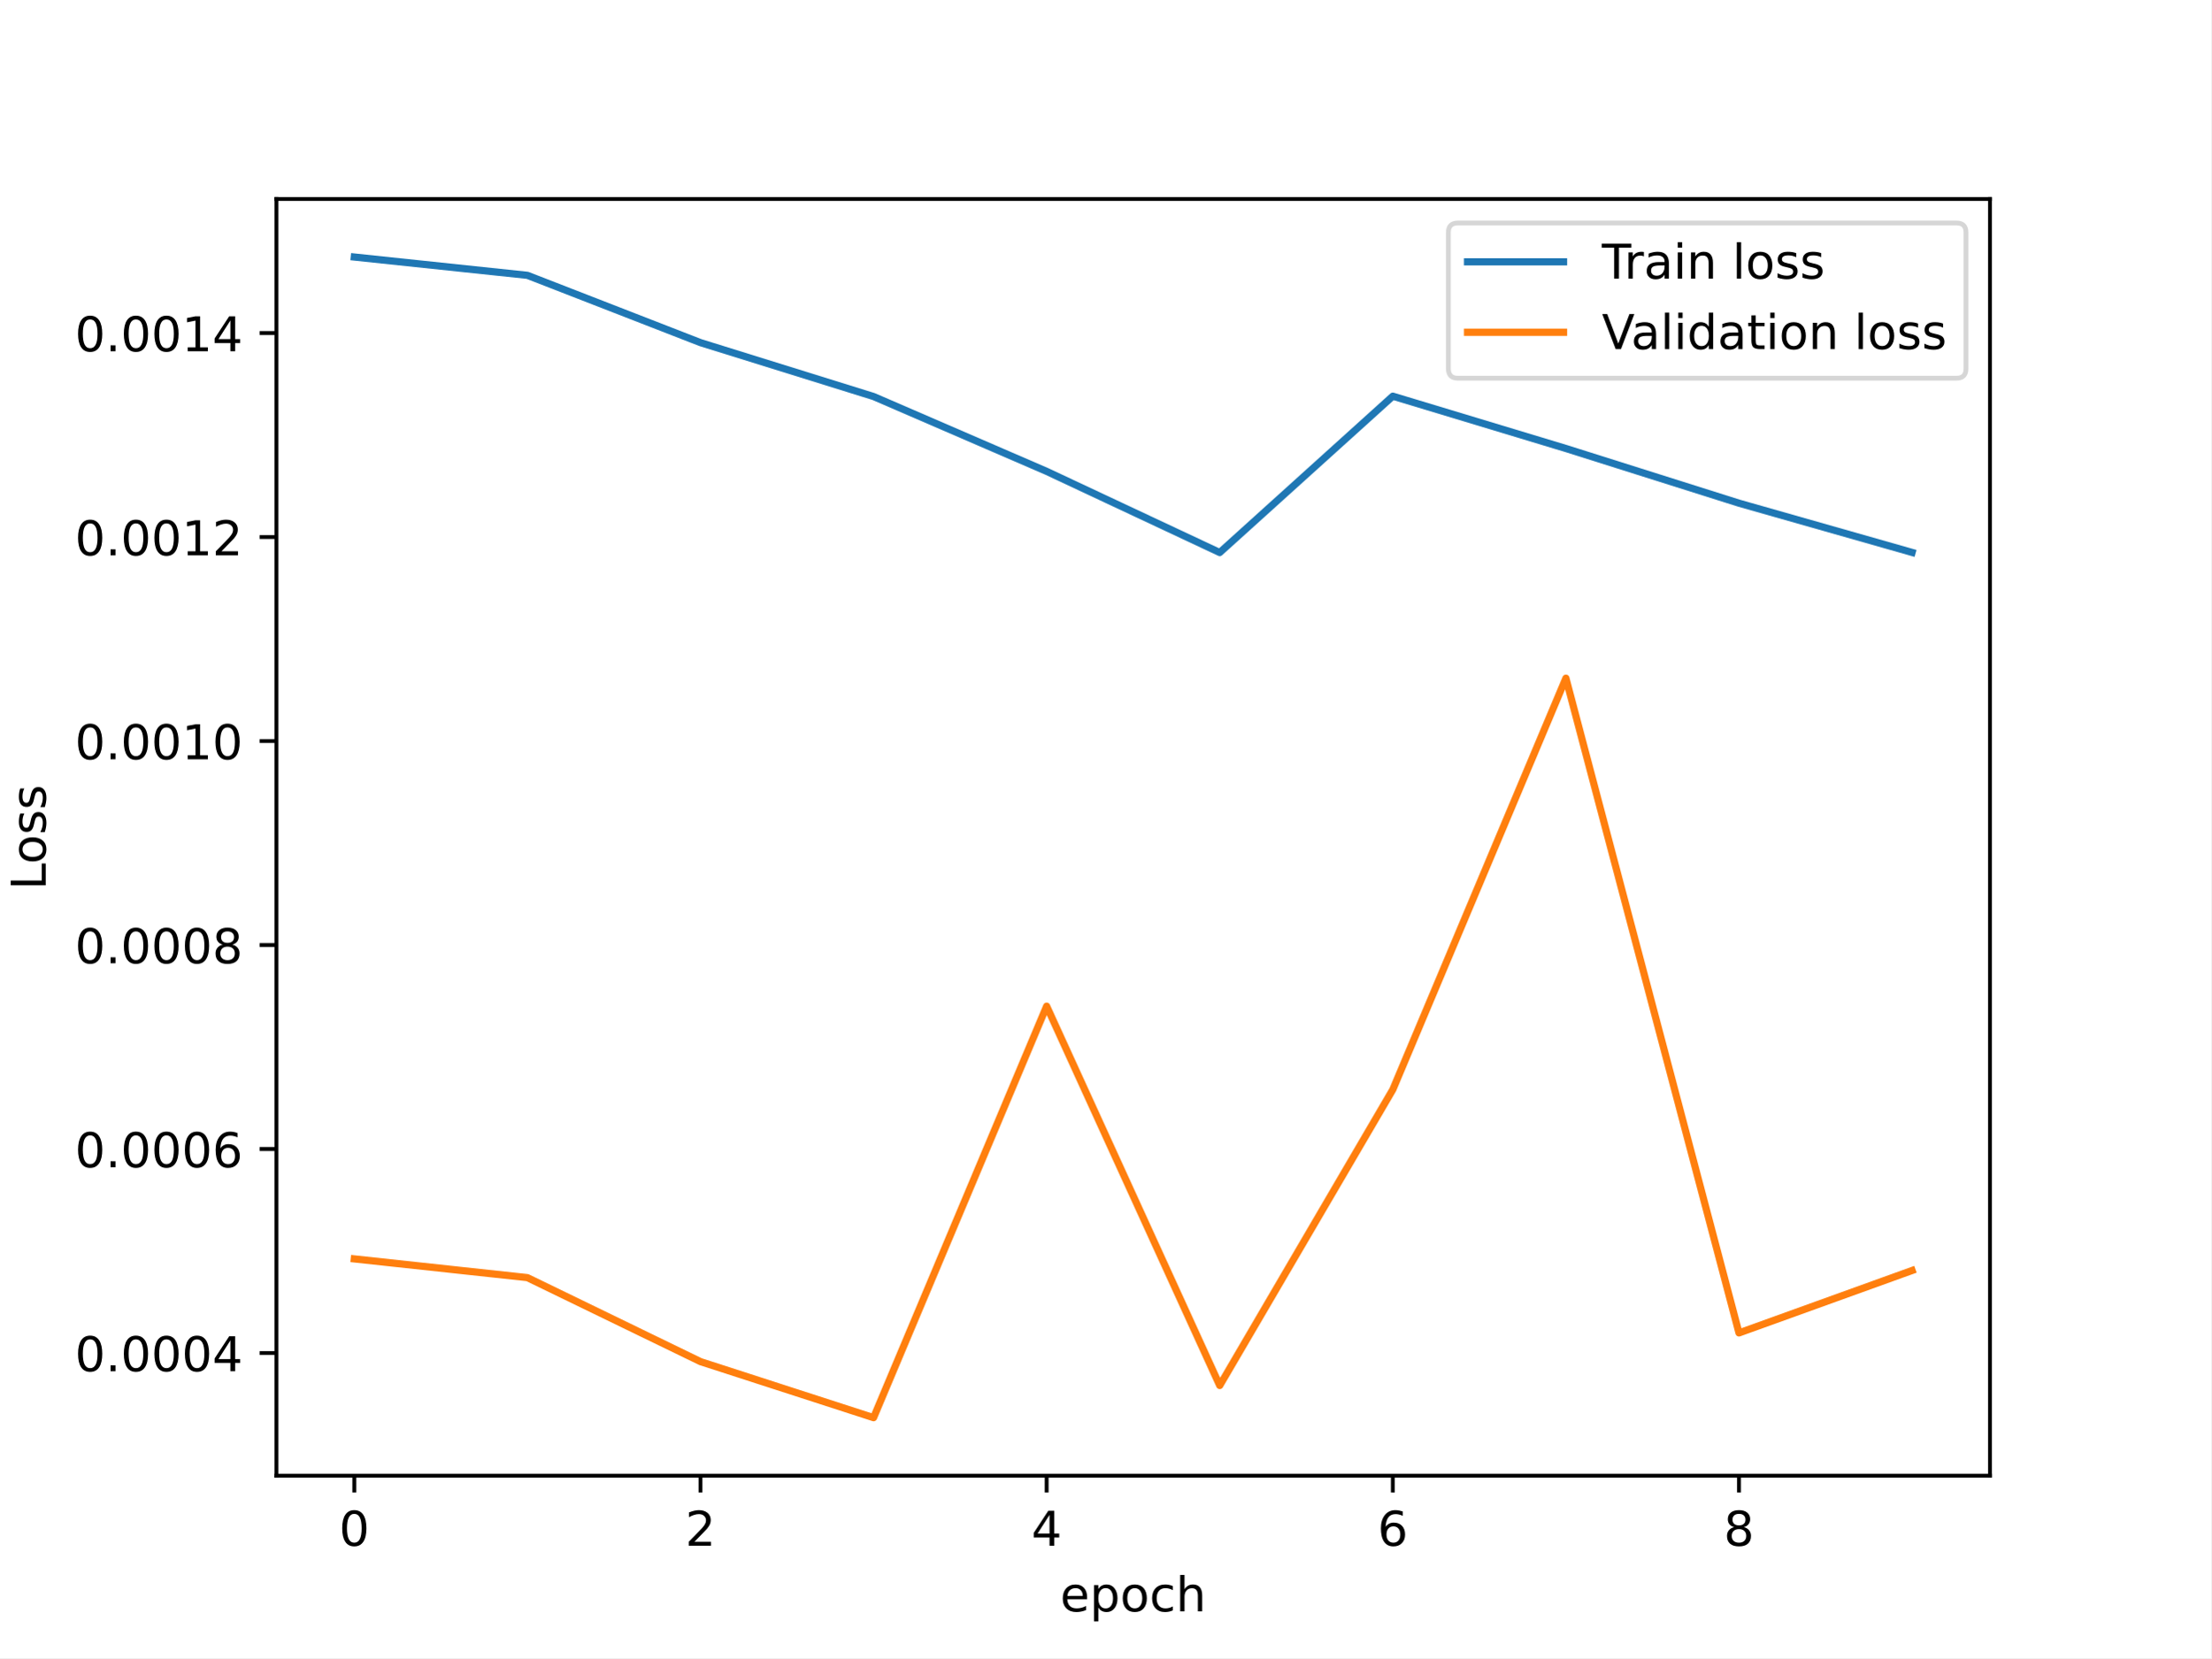
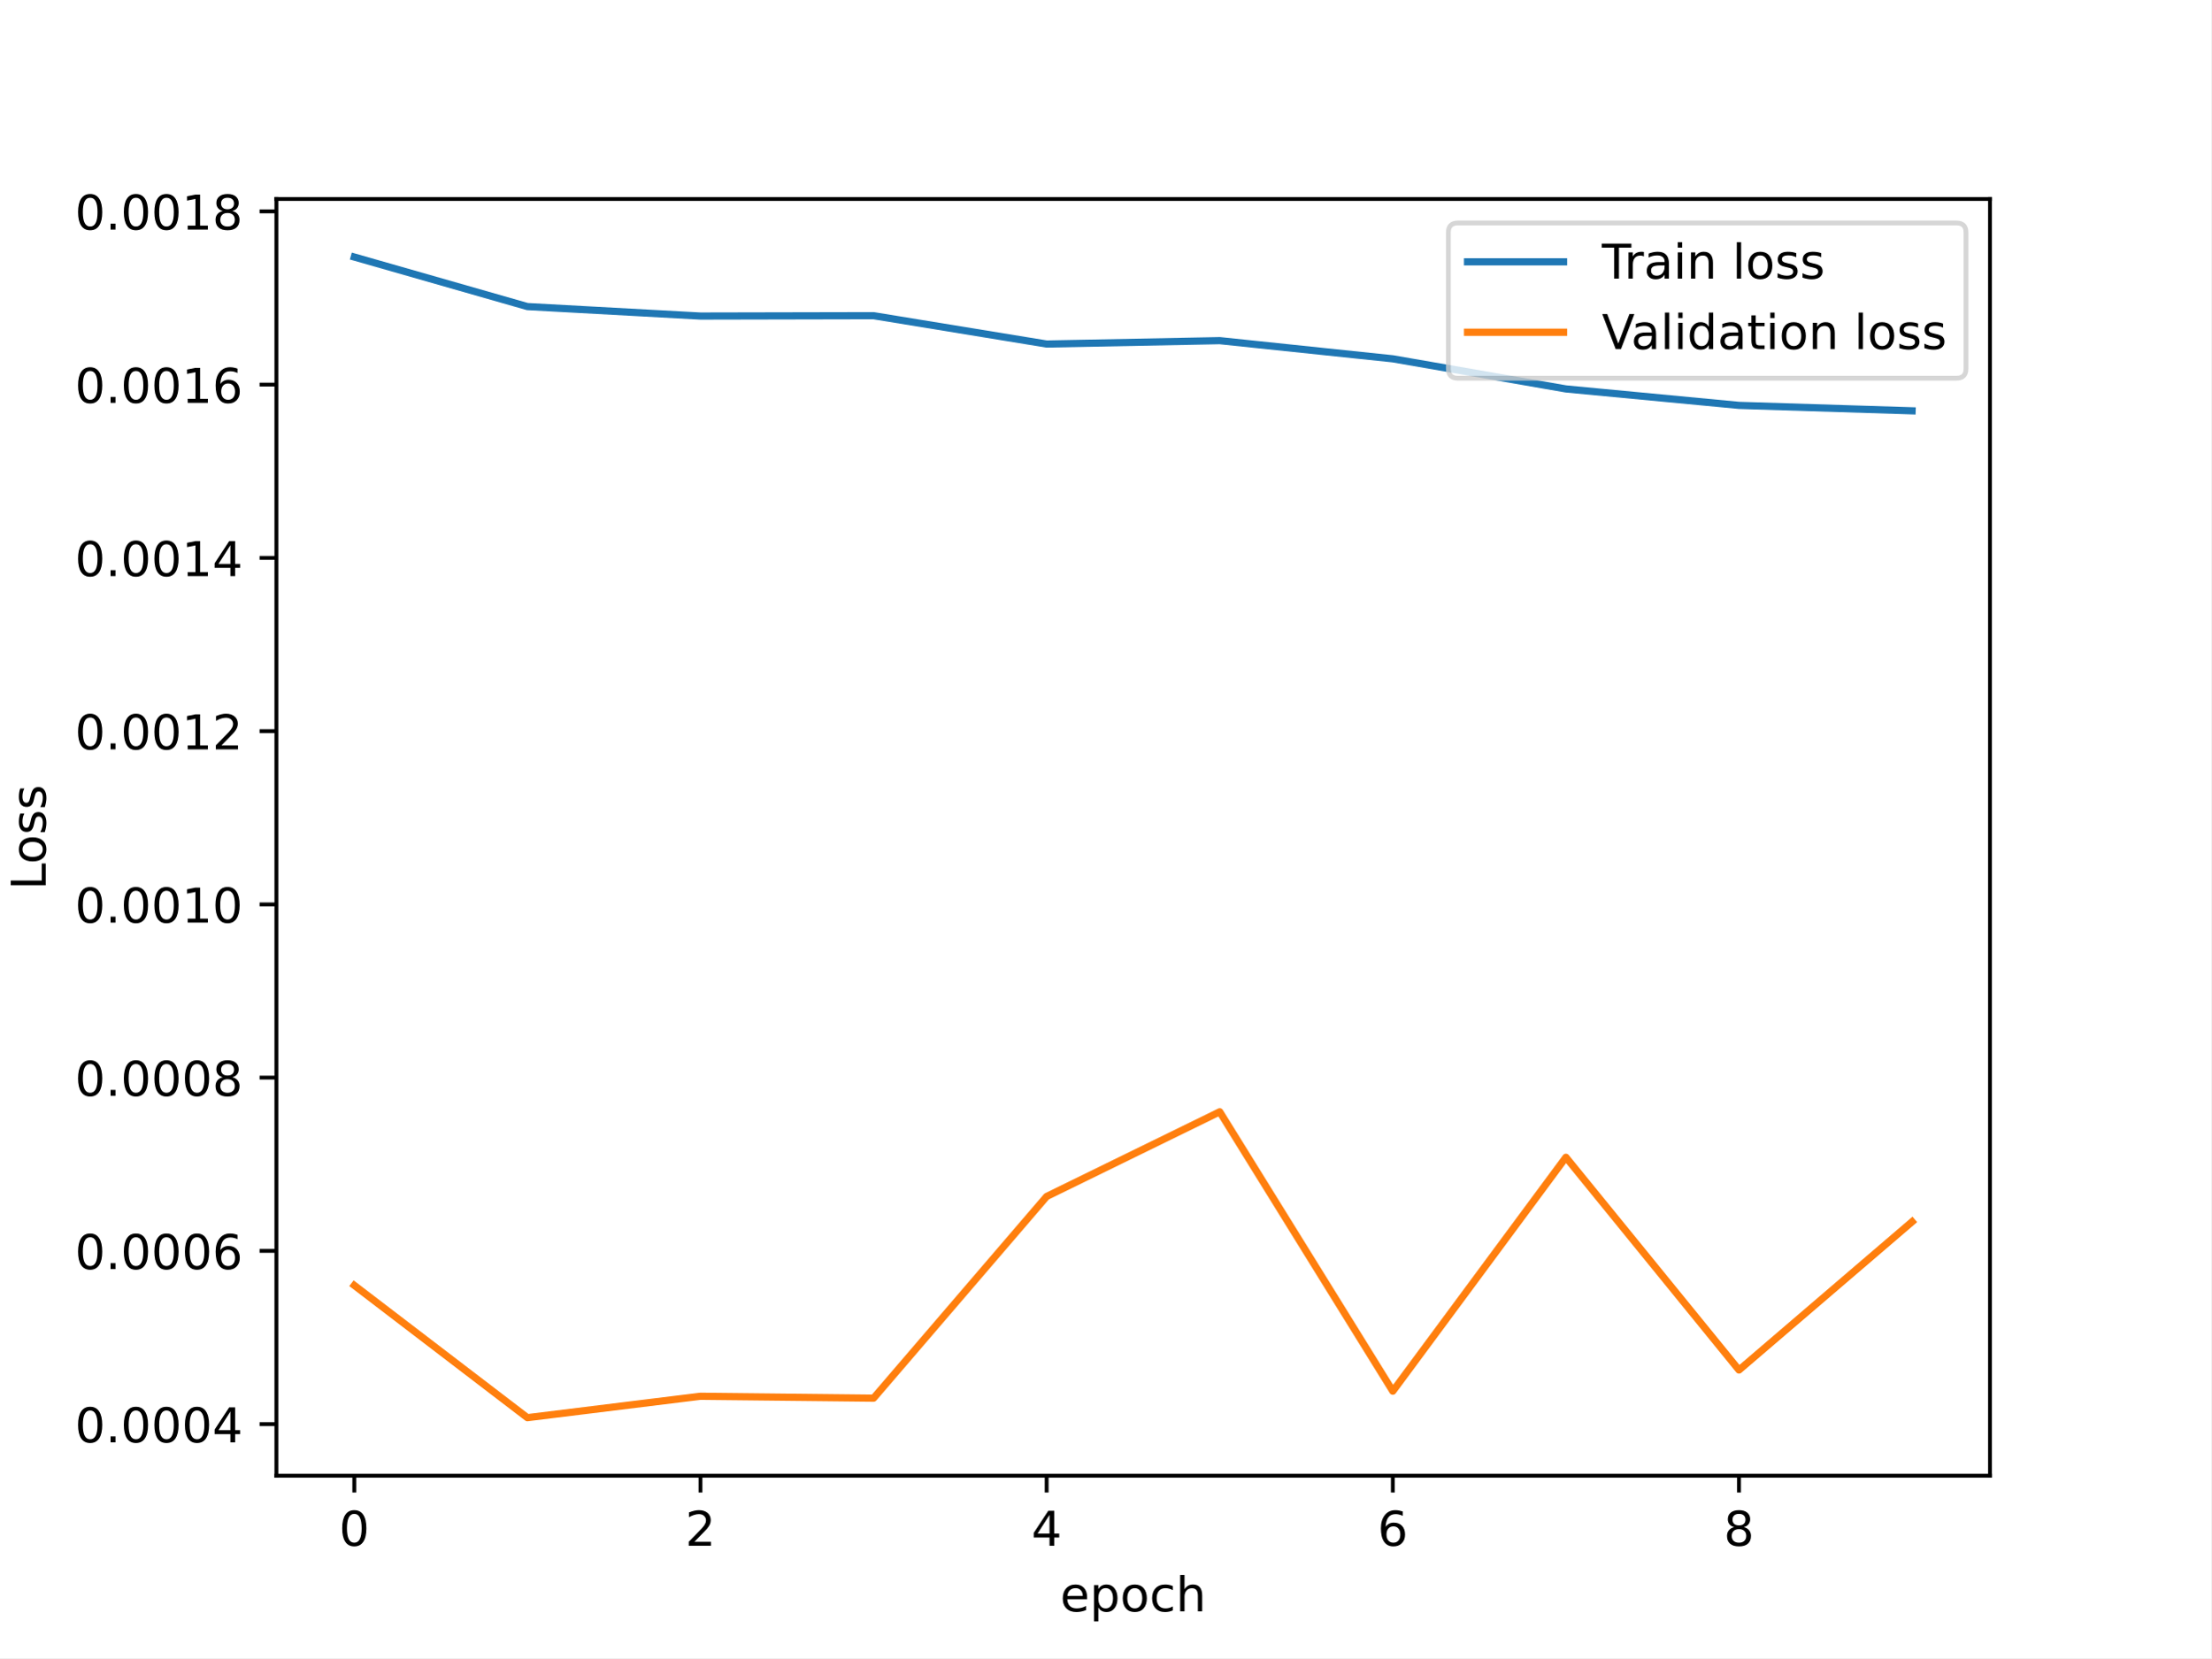
<svg xmlns="http://www.w3.org/2000/svg" xmlns:xlink="http://www.w3.org/1999/xlink" width="460.8pt" height="345.6pt" viewBox="0 0 460.8 345.6" version="1.1">
  <defs>
    <style type="text/css">*{stroke-linejoin: round; stroke-linecap: butt}</style>
  </defs>
  <g id="figure_1">
    <g id="patch_1">
-       <path d="M 0 345.6 L 460.8 345.6  L 460.8 0  L 0 0  z " style="fill: #ffffff" />
+       <path d="M 0 345.6  L 460.8 345.6  L 460.8 0  L 0 0  z " style="fill: #ffffff" />
    </g>
    <g id="axes_1">
      <g id="patch_2">
-         <path d="M 57.6 307.584 L 414.72 307.584  L 414.72 41.472  L 57.6 41.472  z " style="fill: #ffffff" />
+         <path d="M 57.6 307.584  L 414.72 307.584  L 414.72 41.472  L 57.6 41.472  z " style="fill: #ffffff" />
      </g>
      <g id="matplotlib.axis_1">
        <g id="xtick_1">
          <g id="line2d_1">
            <defs>
-               <path id="m8bb703e4d5" d="M 0 0 L 0 3.5  " style="stroke: #000000; stroke-width: 0.8" />
-             </defs>
-             <g>
-               <use xlink:href="#m8bb703e4d5" x="73.833" y="307.584" style="stroke: #000000; stroke-width: 0.8" />
+               <path id="ma664f5eed8" d="M 0 0  L 0 3.5  " style="stroke: #000000; stroke-width: 0.8" />
+             </defs>
+             <g>
+               <use xlink:href="#ma664f5eed8" x="73.833" y="307.584" style="stroke: #000000; stroke-width: 0.8" />
            </g>
          </g>
          <g id="text_1">
            <g transform="translate(70.65148 322.1824)scale(0.1 -0.1)">
              <defs>
-                 <path id="DejaVuSans-30" d="M 2034 4250 Q 1547 4250 1301 3770  Q 1056 3291 1056 2328  Q 1056 1369 1301 889  Q 1547 409 2034 409  Q 2525 409 2770 889  Q 3016 1369 3016 2328  Q 3016 3291 2770 3770  Q 2525 4250 2034 4250  z M 2034 4750  Q 2819 4750 3233 4129  Q 3647 3509 3647 2328  Q 3647 1150 3233 529  Q 2819 -91 2034 -91  Q 1250 -91 836 529  Q 422 1150 422 2328  Q 422 3509 836 4129  Q 1250 4750 2034 4750  z " transform="scale(0.015625)" />
+                 <path id="DejaVuSans-30" d="M 2034 4250  Q 1547 4250 1301 3770  Q 1056 3291 1056 2328  Q 1056 1369 1301 889  Q 1547 409 2034 409  Q 2525 409 2770 889  Q 3016 1369 3016 2328  Q 3016 3291 2770 3770  Q 2525 4250 2034 4250  z M 2034 4750  Q 2819 4750 3233 4129  Q 3647 3509 3647 2328  Q 3647 1150 3233 529  Q 2819 -91 2034 -91  Q 1250 -91 836 529  Q 422 1150 422 2328  Q 422 3509 836 4129  Q 1250 4750 2034 4750  z " transform="scale(0.015625)" />
              </defs>
              <use xlink:href="#DejaVuSans-30" />
            </g>
          </g>
        </g>
        <g id="xtick_2">
          <g id="line2d_2">
            <g>
-               <use xlink:href="#m8bb703e4d5" x="145.978" y="307.584" style="stroke: #000000; stroke-width: 0.8" />
+               <use xlink:href="#ma664f5eed8" x="145.978" y="307.584" style="stroke: #000000; stroke-width: 0.8" />
            </g>
          </g>
          <g id="text_2">
            <g transform="translate(142.7969 322.1824)scale(0.1 -0.1)">
              <defs>
-                 <path id="DejaVuSans-32" d="M 1228 531 L 3431 531  L 3431 0  L 469 0  L 469 531  Q 828 903 1448 1529  Q 2069 2156 2228 2338  Q 2531 2678 2651 2914  Q 2772 3150 2772 3378  Q 2772 3750 2511 3984  Q 2250 4219 1831 4219  Q 1534 4219 1204 4116  Q 875 4013 500 3803  L 500 4441  Q 881 4594 1212 4672  Q 1544 4750 1819 4750  Q 2544 4750 2975 4387  Q 3406 4025 3406 3419  Q 3406 3131 3298 2873  Q 3191 2616 2906 2266  Q 2828 2175 2409 1742  Q 1991 1309 1228 531  z " transform="scale(0.015625)" />
+                 <path id="DejaVuSans-32" d="M 1228 531  L 3431 531  L 3431 0  L 469 0  L 469 531  Q 828 903 1448 1529  Q 2069 2156 2228 2338  Q 2531 2678 2651 2914  Q 2772 3150 2772 3378  Q 2772 3750 2511 3984  Q 2250 4219 1831 4219  Q 1534 4219 1204 4116  Q 875 4013 500 3803  L 500 4441  Q 881 4594 1212 4672  Q 1544 4750 1819 4750  Q 2544 4750 2975 4387  Q 3406 4025 3406 3419  Q 3406 3131 3298 2873  Q 3191 2616 2906 2266  Q 2828 2175 2409 1742  Q 1991 1309 1228 531  z " transform="scale(0.015625)" />
              </defs>
              <use xlink:href="#DejaVuSans-32" />
            </g>
          </g>
        </g>
        <g id="xtick_3">
          <g id="line2d_3">
            <g>
-               <use xlink:href="#m8bb703e4d5" x="218.124" y="307.584" style="stroke: #000000; stroke-width: 0.8" />
+               <use xlink:href="#ma664f5eed8" x="218.124" y="307.584" style="stroke: #000000; stroke-width: 0.8" />
            </g>
          </g>
          <g id="text_3">
            <g transform="translate(214.9424 322.1824)scale(0.1 -0.1)">
              <defs>
-                 <path id="DejaVuSans-34" d="M 2419 4116 L 825 1625  L 2419 1625  L 2419 4116  z M 2253 4666  L 3047 4666  L 3047 1625  L 3713 1625  L 3713 1100  L 3047 1100  L 3047 0  L 2419 0  L 2419 1100  L 313 1100  L 313 1709  L 2253 4666  z " transform="scale(0.015625)" />
+                 <path id="DejaVuSans-34" d="M 2419 4116  L 825 1625  L 2419 1625  L 2419 4116  z M 2253 4666  L 3047 4666  L 3047 1625  L 3713 1625  L 3713 1100  L 3047 1100  L 3047 0  L 2419 0  L 2419 1100  L 313 1100  L 313 1709  L 2253 4666  z " transform="scale(0.015625)" />
              </defs>
              <use xlink:href="#DejaVuSans-34" />
            </g>
          </g>
        </g>
        <g id="xtick_4">
          <g id="line2d_4">
            <g>
-               <use xlink:href="#m8bb703e4d5" x="290.269" y="307.584" style="stroke: #000000; stroke-width: 0.8" />
+               <use xlink:href="#ma664f5eed8" x="290.269" y="307.584" style="stroke: #000000; stroke-width: 0.8" />
            </g>
          </g>
          <g id="text_4">
            <g transform="translate(287.0878 322.1824)scale(0.1 -0.1)">
              <defs>
-                 <path id="DejaVuSans-36" d="M 2113 2584 Q 1688 2584 1439 2293  Q 1191 2003 1191 1497  Q 1191 994 1439 701  Q 1688 409 2113 409  Q 2538 409 2786 701  Q 3034 994 3034 1497  Q 3034 2003 2786 2293  Q 2538 2584 2113 2584  z M 3366 4563  L 3366 3988  Q 3128 4100 2886 4159  Q 2644 4219 2406 4219  Q 1781 4219 1451 3797  Q 1122 3375 1075 2522  Q 1259 2794 1537 2939  Q 1816 3084 2150 3084  Q 2853 3084 3261 2657  Q 3669 2231 3669 1497  Q 3669 778 3244 343  Q 2819 -91 2113 -91  Q 1303 -91 875 529  Q 447 1150 447 2328  Q 447 3434 972 4092  Q 1497 4750 2381 4750  Q 2619 4750 2861 4703  Q 3103 4656 3366 4563  z " transform="scale(0.015625)" />
+                 <path id="DejaVuSans-36" d="M 2113 2584  Q 1688 2584 1439 2293  Q 1191 2003 1191 1497  Q 1191 994 1439 701  Q 1688 409 2113 409  Q 2538 409 2786 701  Q 3034 994 3034 1497  Q 3034 2003 2786 2293  Q 2538 2584 2113 2584  z M 3366 4563  L 3366 3988  Q 3128 4100 2886 4159  Q 2644 4219 2406 4219  Q 1781 4219 1451 3797  Q 1122 3375 1075 2522  Q 1259 2794 1537 2939  Q 1816 3084 2150 3084  Q 2853 3084 3261 2657  Q 3669 2231 3669 1497  Q 3669 778 3244 343  Q 2819 -91 2113 -91  Q 1303 -91 875 529  Q 447 1150 447 2328  Q 447 3434 972 4092  Q 1497 4750 2381 4750  Q 2619 4750 2861 4703  Q 3103 4656 3366 4563  z " transform="scale(0.015625)" />
              </defs>
              <use xlink:href="#DejaVuSans-36" />
            </g>
          </g>
        </g>
        <g id="xtick_5">
          <g id="line2d_5">
            <g>
-               <use xlink:href="#m8bb703e4d5" x="362.415" y="307.584" style="stroke: #000000; stroke-width: 0.8" />
+               <use xlink:href="#ma664f5eed8" x="362.415" y="307.584" style="stroke: #000000; stroke-width: 0.8" />
            </g>
          </g>
          <g id="text_5">
            <g transform="translate(359.2333 322.1824)scale(0.1 -0.1)">
              <defs>
-                 <path id="DejaVuSans-38" d="M 2034 2216 Q 1584 2216 1326 1975  Q 1069 1734 1069 1313  Q 1069 891 1326 650  Q 1584 409 2034 409  Q 2484 409 2743 651  Q 3003 894 3003 1313  Q 3003 1734 2745 1975  Q 2488 2216 2034 2216  z M 1403 2484  Q 997 2584 770 2862  Q 544 3141 544 3541  Q 544 4100 942 4425  Q 1341 4750 2034 4750  Q 2731 4750 3128 4425  Q 3525 4100 3525 3541  Q 3525 3141 3298 2862  Q 3072 2584 2669 2484  Q 3125 2378 3379 2068  Q 3634 1759 3634 1313  Q 3634 634 3220 271  Q 2806 -91 2034 -91  Q 1263 -91 848 271  Q 434 634 434 1313  Q 434 1759 690 2068  Q 947 2378 1403 2484  z M 1172 3481  Q 1172 3119 1398 2916  Q 1625 2713 2034 2713  Q 2441 2713 2670 2916  Q 2900 3119 2900 3481  Q 2900 3844 2670 4047  Q 2441 4250 2034 4250  Q 1625 4250 1398 4047  Q 1172 3844 1172 3481  z " transform="scale(0.015625)" />
+                 <path id="DejaVuSans-38" d="M 2034 2216  Q 1584 2216 1326 1975  Q 1069 1734 1069 1313  Q 1069 891 1326 650  Q 1584 409 2034 409  Q 2484 409 2743 651  Q 3003 894 3003 1313  Q 3003 1734 2745 1975  Q 2488 2216 2034 2216  z M 1403 2484  Q 997 2584 770 2862  Q 544 3141 544 3541  Q 544 4100 942 4425  Q 1341 4750 2034 4750  Q 2731 4750 3128 4425  Q 3525 4100 3525 3541  Q 3525 3141 3298 2862  Q 3072 2584 2669 2484  Q 3125 2378 3379 2068  Q 3634 1759 3634 1313  Q 3634 634 3220 271  Q 2806 -91 2034 -91  Q 1263 -91 848 271  Q 434 634 434 1313  Q 434 1759 690 2068  Q 947 2378 1403 2484  z M 1172 3481  Q 1172 3119 1398 2916  Q 1625 2713 2034 2713  Q 2441 2713 2670 2916  Q 2900 3119 2900 3481  Q 2900 3844 2670 4047  Q 2441 4250 2034 4250  Q 1625 4250 1398 4047  Q 1172 3844 1172 3481  z " transform="scale(0.015625)" />
              </defs>
              <use xlink:href="#DejaVuSans-38" />
            </g>
          </g>
        </g>
        <g id="text_6">
          <g transform="translate(220.9319 335.8606)scale(0.1 -0.1)">
            <defs>
-               <path id="DejaVuSans-65" d="M 3597 1894 L 3597 1613  L 953 1613  Q 991 1019 1311 708  Q 1631 397 2203 397  Q 2534 397 2845 478  Q 3156 559 3463 722  L 3463 178  Q 3153 47 2828 -22  Q 2503 -91 2169 -91  Q 1331 -91 842 396  Q 353 884 353 1716  Q 353 2575 817 3079  Q 1281 3584 2069 3584  Q 2775 3584 3186 3129  Q 3597 2675 3597 1894  z M 3022 2063  Q 3016 2534 2758 2815  Q 2500 3097 2075 3097  Q 1594 3097 1305 2825  Q 1016 2553 972 2059  L 3022 2063  z " transform="scale(0.015625)" />
-               <path id="DejaVuSans-70" d="M 1159 525 L 1159 -1331  L 581 -1331  L 581 3500  L 1159 3500  L 1159 2969  Q 1341 3281 1617 3432  Q 1894 3584 2278 3584  Q 2916 3584 3314 3078  Q 3713 2572 3713 1747  Q 3713 922 3314 415  Q 2916 -91 2278 -91  Q 1894 -91 1617 61  Q 1341 213 1159 525  z M 3116 1747  Q 3116 2381 2855 2742  Q 2594 3103 2138 3103  Q 1681 3103 1420 2742  Q 1159 2381 1159 1747  Q 1159 1113 1420 752  Q 1681 391 2138 391  Q 2594 391 2855 752  Q 3116 1113 3116 1747  z " transform="scale(0.015625)" />
-               <path id="DejaVuSans-6f" d="M 1959 3097 Q 1497 3097 1228 2736  Q 959 2375 959 1747  Q 959 1119 1226 758  Q 1494 397 1959 397  Q 2419 397 2687 759  Q 2956 1122 2956 1747  Q 2956 2369 2687 2733  Q 2419 3097 1959 3097  z M 1959 3584  Q 2709 3584 3137 3096  Q 3566 2609 3566 1747  Q 3566 888 3137 398  Q 2709 -91 1959 -91  Q 1206 -91 779 398  Q 353 888 353 1747  Q 353 2609 779 3096  Q 1206 3584 1959 3584  z " transform="scale(0.015625)" />
-               <path id="DejaVuSans-63" d="M 3122 3366 L 3122 2828  Q 2878 2963 2633 3030  Q 2388 3097 2138 3097  Q 1578 3097 1268 2742  Q 959 2388 959 1747  Q 959 1106 1268 751  Q 1578 397 2138 397  Q 2388 397 2633 464  Q 2878 531 3122 666  L 3122 134  Q 2881 22 2623 -34  Q 2366 -91 2075 -91  Q 1284 -91 818 406  Q 353 903 353 1747  Q 353 2603 823 3093  Q 1294 3584 2113 3584  Q 2378 3584 2631 3529  Q 2884 3475 3122 3366  z " transform="scale(0.015625)" />
-               <path id="DejaVuSans-68" d="M 3513 2113 L 3513 0  L 2938 0  L 2938 2094  Q 2938 2591 2744 2837  Q 2550 3084 2163 3084  Q 1697 3084 1428 2787  Q 1159 2491 1159 1978  L 1159 0  L 581 0  L 581 4863  L 1159 4863  L 1159 2956  Q 1366 3272 1645 3428  Q 1925 3584 2291 3584  Q 2894 3584 3203 3211  Q 3513 2838 3513 2113  z " transform="scale(0.015625)" />
+               <path id="DejaVuSans-65" d="M 3597 1894  L 3597 1613  L 953 1613  Q 991 1019 1311 708  Q 1631 397 2203 397  Q 2534 397 2845 478  Q 3156 559 3463 722  L 3463 178  Q 3153 47 2828 -22  Q 2503 -91 2169 -91  Q 1331 -91 842 396  Q 353 884 353 1716  Q 353 2575 817 3079  Q 1281 3584 2069 3584  Q 2775 3584 3186 3129  Q 3597 2675 3597 1894  z M 3022 2063  Q 3016 2534 2758 2815  Q 2500 3097 2075 3097  Q 1594 3097 1305 2825  Q 1016 2553 972 2059  L 3022 2063  z " transform="scale(0.015625)" />
+               <path id="DejaVuSans-70" d="M 1159 525  L 1159 -1331  L 581 -1331  L 581 3500  L 1159 3500  L 1159 2969  Q 1341 3281 1617 3432  Q 1894 3584 2278 3584  Q 2916 3584 3314 3078  Q 3713 2572 3713 1747  Q 3713 922 3314 415  Q 2916 -91 2278 -91  Q 1894 -91 1617 61  Q 1341 213 1159 525  z M 3116 1747  Q 3116 2381 2855 2742  Q 2594 3103 2138 3103  Q 1681 3103 1420 2742  Q 1159 2381 1159 1747  Q 1159 1113 1420 752  Q 1681 391 2138 391  Q 2594 391 2855 752  Q 3116 1113 3116 1747  z " transform="scale(0.015625)" />
+               <path id="DejaVuSans-6f" d="M 1959 3097  Q 1497 3097 1228 2736  Q 959 2375 959 1747  Q 959 1119 1226 758  Q 1494 397 1959 397  Q 2419 397 2687 759  Q 2956 1122 2956 1747  Q 2956 2369 2687 2733  Q 2419 3097 1959 3097  z M 1959 3584  Q 2709 3584 3137 3096  Q 3566 2609 3566 1747  Q 3566 888 3137 398  Q 2709 -91 1959 -91  Q 1206 -91 779 398  Q 353 888 353 1747  Q 353 2609 779 3096  Q 1206 3584 1959 3584  z " transform="scale(0.015625)" />
+               <path id="DejaVuSans-63" d="M 3122 3366  L 3122 2828  Q 2878 2963 2633 3030  Q 2388 3097 2138 3097  Q 1578 3097 1268 2742  Q 959 2388 959 1747  Q 959 1106 1268 751  Q 1578 397 2138 397  Q 2388 397 2633 464  Q 2878 531 3122 666  L 3122 134  Q 2881 22 2623 -34  Q 2366 -91 2075 -91  Q 1284 -91 818 406  Q 353 903 353 1747  Q 353 2603 823 3093  Q 1294 3584 2113 3584  Q 2378 3584 2631 3529  Q 2884 3475 3122 3366  z " transform="scale(0.015625)" />
+               <path id="DejaVuSans-68" d="M 3513 2113  L 3513 0  L 2938 0  L 2938 2094  Q 2938 2591 2744 2837  Q 2550 3084 2163 3084  Q 1697 3084 1428 2787  Q 1159 2491 1159 1978  L 1159 0  L 581 0  L 581 4863  L 1159 4863  L 1159 2956  Q 1366 3272 1645 3428  Q 1925 3584 2291 3584  Q 2894 3584 3203 3211  Q 3513 2838 3513 2113  z " transform="scale(0.015625)" />
            </defs>
            <use xlink:href="#DejaVuSans-65" />
            <use xlink:href="#DejaVuSans-70" x="61.523" />
            <use xlink:href="#DejaVuSans-6f" x="125" />
            <use xlink:href="#DejaVuSans-63" x="186.182" />
            <use xlink:href="#DejaVuSans-68" x="241.162" />
          </g>
        </g>
      </g>
      <g id="matplotlib.axis_2">
        <g id="ytick_1">
          <g id="line2d_6">
            <defs>
-               <path id="mdb0942e816" d="M 0 0 L -3.5 0  " style="stroke: #000000; stroke-width: 0.8" />
-             </defs>
-             <g>
-               <use xlink:href="#mdb0942e816" x="57.6" y="282.011" style="stroke: #000000; stroke-width: 0.8" />
+               <path id="m3d4ea62573" d="M 0 0  L -3.5 0  " style="stroke: #000000; stroke-width: 0.8" />
+             </defs>
+             <g>
+               <use xlink:href="#m3d4ea62573" x="57.6" y="296.835" style="stroke: #000000; stroke-width: 0.8" />
            </g>
          </g>
          <g id="text_7">
-             <g transform="translate(15.60938 285.8105)scale(0.1 -0.1)">
-               <defs>
-                 <path id="DejaVuSans-2e" d="M 684 794 L 1344 794  L 1344 0  L 684 0  L 684 794  z " transform="scale(0.015625)" />
+             <g transform="translate(15.60938 300.6342)scale(0.1 -0.1)">
+               <defs>
+                 <path id="DejaVuSans-2e" d="M 684 794  L 1344 794  L 1344 0  L 684 0  L 684 794  z " transform="scale(0.015625)" />
              </defs>
              <use xlink:href="#DejaVuSans-30" />
              <use xlink:href="#DejaVuSans-2e" x="63.623" />
              <use xlink:href="#DejaVuSans-30" x="95.41" />
              <use xlink:href="#DejaVuSans-30" x="159.033" />
              <use xlink:href="#DejaVuSans-30" x="222.656" />
              <use xlink:href="#DejaVuSans-34" x="286.279" />
            </g>
          </g>
        </g>
        <g id="ytick_2">
          <g id="line2d_7">
            <g>
-               <use xlink:href="#mdb0942e816" x="57.6" y="239.492" style="stroke: #000000; stroke-width: 0.8" />
+               <use xlink:href="#m3d4ea62573" x="57.6" y="260.723" style="stroke: #000000; stroke-width: 0.8" />
            </g>
          </g>
          <g id="text_8">
-             <g transform="translate(15.60938 243.2912)scale(0.1 -0.1)">
+             <g transform="translate(15.60938 264.5224)scale(0.1 -0.1)">
              <use xlink:href="#DejaVuSans-30" />
              <use xlink:href="#DejaVuSans-2e" x="63.623" />
              <use xlink:href="#DejaVuSans-30" x="95.41" />
              <use xlink:href="#DejaVuSans-30" x="159.033" />
              <use xlink:href="#DejaVuSans-30" x="222.656" />
              <use xlink:href="#DejaVuSans-36" x="286.279" />
            </g>
          </g>
        </g>
        <g id="ytick_3">
          <g id="line2d_8">
            <g>
-               <use xlink:href="#mdb0942e816" x="57.6" y="196.973" style="stroke: #000000; stroke-width: 0.8" />
+               <use xlink:href="#m3d4ea62573" x="57.6" y="224.611" style="stroke: #000000; stroke-width: 0.8" />
            </g>
          </g>
          <g id="text_9">
-             <g transform="translate(15.60938 200.7718)scale(0.1 -0.1)">
+             <g transform="translate(15.60938 228.4106)scale(0.1 -0.1)">
              <use xlink:href="#DejaVuSans-30" />
              <use xlink:href="#DejaVuSans-2e" x="63.623" />
              <use xlink:href="#DejaVuSans-30" x="95.41" />
              <use xlink:href="#DejaVuSans-30" x="159.033" />
              <use xlink:href="#DejaVuSans-30" x="222.656" />
              <use xlink:href="#DejaVuSans-38" x="286.279" />
            </g>
          </g>
        </g>
        <g id="ytick_4">
          <g id="line2d_9">
            <g>
-               <use xlink:href="#mdb0942e816" x="57.6" y="154.453" style="stroke: #000000; stroke-width: 0.8" />
+               <use xlink:href="#m3d4ea62573" x="57.6" y="188.5" style="stroke: #000000; stroke-width: 0.8" />
            </g>
          </g>
          <g id="text_10">
-             <g transform="translate(15.60938 158.2524)scale(0.1 -0.1)">
-               <defs>
-                 <path id="DejaVuSans-31" d="M 794 531 L 1825 531  L 1825 4091  L 703 3866  L 703 4441  L 1819 4666  L 2450 4666  L 2450 531  L 3481 531  L 3481 0  L 794 0  L 794 531  z " transform="scale(0.015625)" />
+             <g transform="translate(15.60938 192.2988)scale(0.1 -0.1)">
+               <defs>
+                 <path id="DejaVuSans-31" d="M 794 531  L 1825 531  L 1825 4091  L 703 3866  L 703 4441  L 1819 4666  L 2450 4666  L 2450 531  L 3481 531  L 3481 0  L 794 0  L 794 531  z " transform="scale(0.015625)" />
              </defs>
              <use xlink:href="#DejaVuSans-30" />
              <use xlink:href="#DejaVuSans-2e" x="63.623" />
              <use xlink:href="#DejaVuSans-30" x="95.41" />
              <use xlink:href="#DejaVuSans-30" x="159.033" />
              <use xlink:href="#DejaVuSans-31" x="222.656" />
              <use xlink:href="#DejaVuSans-30" x="286.279" />
            </g>
          </g>
        </g>
        <g id="ytick_5">
          <g id="line2d_10">
            <g>
-               <use xlink:href="#mdb0942e816" x="57.6" y="111.934" style="stroke: #000000; stroke-width: 0.8" />
+               <use xlink:href="#m3d4ea62573" x="57.6" y="152.388" style="stroke: #000000; stroke-width: 0.8" />
            </g>
          </g>
          <g id="text_11">
-             <g transform="translate(15.60938 115.733)scale(0.1 -0.1)">
+             <g transform="translate(15.60938 156.187)scale(0.1 -0.1)">
              <use xlink:href="#DejaVuSans-30" />
              <use xlink:href="#DejaVuSans-2e" x="63.623" />
              <use xlink:href="#DejaVuSans-30" x="95.41" />
              <use xlink:href="#DejaVuSans-30" x="159.033" />
              <use xlink:href="#DejaVuSans-31" x="222.656" />
              <use xlink:href="#DejaVuSans-32" x="286.279" />
            </g>
          </g>
        </g>
        <g id="ytick_6">
          <g id="line2d_11">
            <g>
-               <use xlink:href="#mdb0942e816" x="57.6" y="69.414" style="stroke: #000000; stroke-width: 0.8" />
+               <use xlink:href="#m3d4ea62573" x="57.6" y="116.276" style="stroke: #000000; stroke-width: 0.8" />
            </g>
          </g>
          <g id="text_12">
-             <g transform="translate(15.60938 73.21367)scale(0.1 -0.1)">
+             <g transform="translate(15.60938 120.0751)scale(0.1 -0.1)">
              <use xlink:href="#DejaVuSans-30" />
              <use xlink:href="#DejaVuSans-2e" x="63.623" />
              <use xlink:href="#DejaVuSans-30" x="95.41" />
              <use xlink:href="#DejaVuSans-30" x="159.033" />
              <use xlink:href="#DejaVuSans-31" x="222.656" />
              <use xlink:href="#DejaVuSans-34" x="286.279" />
            </g>
          </g>
        </g>
-         <g id="text_13">
+         <g id="ytick_7">
+           <g id="line2d_12">
+             <g>
+               <use xlink:href="#m3d4ea62573" x="57.6" y="80.164" style="stroke: #000000; stroke-width: 0.8" />
+             </g>
+           </g>
+           <g id="text_13">
+             <g transform="translate(15.60938 83.96332)scale(0.1 -0.1)">
+               <use xlink:href="#DejaVuSans-30" />
+               <use xlink:href="#DejaVuSans-2e" x="63.623" />
+               <use xlink:href="#DejaVuSans-30" x="95.41" />
+               <use xlink:href="#DejaVuSans-30" x="159.033" />
+               <use xlink:href="#DejaVuSans-31" x="222.656" />
+               <use xlink:href="#DejaVuSans-36" x="286.279" />
+             </g>
+           </g>
+         </g>
+         <g id="ytick_8">
+           <g id="line2d_13">
+             <g>
+               <use xlink:href="#m3d4ea62573" x="57.6" y="44.052" style="stroke: #000000; stroke-width: 0.8" />
+             </g>
+           </g>
+           <g id="text_14">
+             <g transform="translate(15.60938 47.85151)scale(0.1 -0.1)">
+               <use xlink:href="#DejaVuSans-30" />
+               <use xlink:href="#DejaVuSans-2e" x="63.623" />
+               <use xlink:href="#DejaVuSans-30" x="95.41" />
+               <use xlink:href="#DejaVuSans-30" x="159.033" />
+               <use xlink:href="#DejaVuSans-31" x="222.656" />
+               <use xlink:href="#DejaVuSans-38" x="286.279" />
+             </g>
+           </g>
+         </g>
+         <g id="text_15">
          <g transform="translate(9.529687 185.4952)rotate(-90)scale(0.1 -0.1)">
            <defs>
-               <path id="DejaVuSans-4c" d="M 628 4666 L 1259 4666  L 1259 531  L 3531 531  L 3531 0  L 628 0  L 628 4666  z " transform="scale(0.015625)" />
-               <path id="DejaVuSans-73" d="M 2834 3397 L 2834 2853  Q 2591 2978 2328 3040  Q 2066 3103 1784 3103  Q 1356 3103 1142 2972  Q 928 2841 928 2578  Q 928 2378 1081 2264  Q 1234 2150 1697 2047  L 1894 2003  Q 2506 1872 2764 1633  Q 3022 1394 3022 966  Q 3022 478 2636 193  Q 2250 -91 1575 -91  Q 1294 -91 989 -36  Q 684 19 347 128  L 347 722  Q 666 556 975 473  Q 1284 391 1588 391  Q 1994 391 2212 530  Q 2431 669 2431 922  Q 2431 1156 2273 1281  Q 2116 1406 1581 1522  L 1381 1569  Q 847 1681 609 1914  Q 372 2147 372 2553  Q 372 3047 722 3315  Q 1072 3584 1716 3584  Q 2034 3584 2315 3537  Q 2597 3491 2834 3397  z " transform="scale(0.015625)" />
+               <path id="DejaVuSans-4c" d="M 628 4666  L 1259 4666  L 1259 531  L 3531 531  L 3531 0  L 628 0  L 628 4666  z " transform="scale(0.015625)" />
+               <path id="DejaVuSans-73" d="M 2834 3397  L 2834 2853  Q 2591 2978 2328 3040  Q 2066 3103 1784 3103  Q 1356 3103 1142 2972  Q 928 2841 928 2578  Q 928 2378 1081 2264  Q 1234 2150 1697 2047  L 1894 2003  Q 2506 1872 2764 1633  Q 3022 1394 3022 966  Q 3022 478 2636 193  Q 2250 -91 1575 -91  Q 1294 -91 989 -36  Q 684 19 347 128  L 347 722  Q 666 556 975 473  Q 1284 391 1588 391  Q 1994 391 2212 530  Q 2431 669 2431 922  Q 2431 1156 2273 1281  Q 2116 1406 1581 1522  L 1381 1569  Q 847 1681 609 1914  Q 372 2147 372 2553  Q 372 3047 722 3315  Q 1072 3584 1716 3584  Q 2034 3584 2315 3537  Q 2597 3491 2834 3397  z " transform="scale(0.015625)" />
            </defs>
            <use xlink:href="#DejaVuSans-4c" />
            <use xlink:href="#DejaVuSans-6f" x="53.963" />
            <use xlink:href="#DejaVuSans-73" x="115.145" />
            <use xlink:href="#DejaVuSans-73" x="167.244" />
          </g>
        </g>
      </g>
-       <g id="line2d_12">
-         <path d="M 73.833 53.568 L 109.905 57.381  L 145.978 71.409  L 182.051 82.644  L 218.124 98.245  L 254.196 115.161  L 290.269 82.572  L 326.342 93.476  L 362.415 104.876  L 398.487 115.14  " clip-path="url(#p302f3f1645)" style="fill: none; stroke: #1f77b4; stroke-width: 1.5; stroke-linecap: square" />
-       </g>
-       <g id="line2d_13">
-         <path d="M 73.833 262.396 L 109.905 266.3  L 145.978 283.807  L 182.051 295.488  L 218.124 209.721  L 254.196 288.785  L 290.269 227.102  L 326.342 141.356  L 362.415 277.826  L 398.487 264.81  " clip-path="url(#p302f3f1645)" style="fill: none; stroke: #ff7f0e; stroke-width: 1.5; stroke-linecap: square" />
+       <g id="line2d_14">
+         <path d="M 73.833 53.568  L 109.905 63.893  L 145.978 65.875  L 182.051 65.797  L 218.124 71.705  L 254.196 70.999  L 290.269 74.785  L 326.342 81.062  L 362.415 84.49  L 398.487 85.625  " clip-path="url(#p80bb70f421)" style="fill: none; stroke: #1f77b4; stroke-width: 1.5; stroke-linecap: square" />
+       </g>
+       <g id="line2d_15">
+         <path d="M 73.833 267.916  L 109.905 295.488  L 145.978 291.023  L 182.051 291.423  L 218.124 249.382  L 254.196 231.734  L 290.269 289.968  L 326.342 241.212  L 362.415 285.556  L 398.487 254.651  " clip-path="url(#p80bb70f421)" style="fill: none; stroke: #ff7f0e; stroke-width: 1.5; stroke-linecap: square" />
      </g>
      <g id="patch_3">
-         <path d="M 57.6 307.584 L 57.6 41.472  " style="fill: none; stroke: #000000; stroke-width: 0.8; stroke-linejoin: miter; stroke-linecap: square" />
+         <path d="M 57.6 307.584  L 57.6 41.472  " style="fill: none; stroke: #000000; stroke-width: 0.8; stroke-linejoin: miter; stroke-linecap: square" />
      </g>
      <g id="patch_4">
-         <path d="M 414.72 307.584 L 414.72 41.472  " style="fill: none; stroke: #000000; stroke-width: 0.8; stroke-linejoin: miter; stroke-linecap: square" />
+         <path d="M 414.72 307.584  L 414.72 41.472  " style="fill: none; stroke: #000000; stroke-width: 0.8; stroke-linejoin: miter; stroke-linecap: square" />
      </g>
      <g id="patch_5">
-         <path d="M 57.6 307.584 L 414.72 307.584  " style="fill: none; stroke: #000000; stroke-width: 0.8; stroke-linejoin: miter; stroke-linecap: square" />
+         <path d="M 57.6 307.584  L 414.72 307.584  " style="fill: none; stroke: #000000; stroke-width: 0.8; stroke-linejoin: miter; stroke-linecap: square" />
      </g>
      <g id="patch_6">
-         <path d="M 57.6 41.472 L 414.72 41.472  " style="fill: none; stroke: #000000; stroke-width: 0.8; stroke-linejoin: miter; stroke-linecap: square" />
+         <path d="M 57.6 41.472  L 414.72 41.472  " style="fill: none; stroke: #000000; stroke-width: 0.8; stroke-linejoin: miter; stroke-linecap: square" />
      </g>
      <g id="legend_1">
        <g id="patch_7">
-           <path d="M 303.845 78.828 L 407.72 78.828  Q 409.72 78.828 409.72 76.828  L 409.72 48.472  Q 409.72 46.472 407.72 46.472  L 303.845 46.472  Q 301.845 46.472 301.845 48.472  L 301.845 76.828  Q 301.845 78.828 303.845 78.828  z " style="fill: #ffffff; opacity: 0.8; stroke: #cccccc; stroke-linejoin: miter" />
-         </g>
-         <g id="line2d_14">
-           <path d="M 305.845 54.57 L 315.845 54.57  L 325.845 54.57  " style="fill: none; stroke: #1f77b4; stroke-width: 1.5; stroke-linecap: square" />
-         </g>
-         <g id="text_14">
+           <path d="M 303.845 78.828  L 407.72 78.828  Q 409.72 78.828 409.72 76.828  L 409.72 48.472  Q 409.72 46.472 407.72 46.472  L 303.845 46.472  Q 301.845 46.472 301.845 48.472  L 301.845 76.828  Q 301.845 78.828 303.845 78.828  z " style="fill: #ffffff; opacity: 0.8; stroke: #cccccc; stroke-linejoin: miter" />
+         </g>
+         <g id="line2d_16">
+           <path d="M 305.845 54.57  L 315.845 54.57  L 325.845 54.57  " style="fill: none; stroke: #1f77b4; stroke-width: 1.5; stroke-linecap: square" />
+         </g>
+         <g id="text_16">
          <g transform="translate(333.845 58.07044)scale(0.1 -0.1)">
            <defs>
-               <path id="DejaVuSans-54" d="M -19 4666 L 3928 4666  L 3928 4134  L 2272 4134  L 2272 0  L 1638 0  L 1638 4134  L -19 4134  L -19 4666  z " transform="scale(0.015625)" />
-               <path id="DejaVuSans-72" d="M 2631 2963 Q 2534 3019 2420 3045  Q 2306 3072 2169 3072  Q 1681 3072 1420 2755  Q 1159 2438 1159 1844  L 1159 0  L 581 0  L 581 3500  L 1159 3500  L 1159 2956  Q 1341 3275 1631 3429  Q 1922 3584 2338 3584  Q 2397 3584 2469 3576  Q 2541 3569 2628 3553  L 2631 2963  z " transform="scale(0.015625)" />
-               <path id="DejaVuSans-61" d="M 2194 1759 Q 1497 1759 1228 1600  Q 959 1441 959 1056  Q 959 750 1161 570  Q 1363 391 1709 391  Q 2188 391 2477 730  Q 2766 1069 2766 1631  L 2766 1759  L 2194 1759  z M 3341 1997  L 3341 0  L 2766 0  L 2766 531  Q 2569 213 2275 61  Q 1981 -91 1556 -91  Q 1019 -91 701 211  Q 384 513 384 1019  Q 384 1609 779 1909  Q 1175 2209 1959 2209  L 2766 2209  L 2766 2266  Q 2766 2663 2505 2880  Q 2244 3097 1772 3097  Q 1472 3097 1187 3025  Q 903 2953 641 2809  L 641 3341  Q 956 3463 1253 3523  Q 1550 3584 1831 3584  Q 2591 3584 2966 3190  Q 3341 2797 3341 1997  z " transform="scale(0.015625)" />
-               <path id="DejaVuSans-69" d="M 603 3500 L 1178 3500  L 1178 0  L 603 0  L 603 3500  z M 603 4863  L 1178 4863  L 1178 4134  L 603 4134  L 603 4863  z " transform="scale(0.015625)" />
-               <path id="DejaVuSans-6e" d="M 3513 2113 L 3513 0  L 2938 0  L 2938 2094  Q 2938 2591 2744 2837  Q 2550 3084 2163 3084  Q 1697 3084 1428 2787  Q 1159 2491 1159 1978  L 1159 0  L 581 0  L 581 3500  L 1159 3500  L 1159 2956  Q 1366 3272 1645 3428  Q 1925 3584 2291 3584  Q 2894 3584 3203 3211  Q 3513 2838 3513 2113  z " transform="scale(0.015625)" />
+               <path id="DejaVuSans-54" d="M -19 4666  L 3928 4666  L 3928 4134  L 2272 4134  L 2272 0  L 1638 0  L 1638 4134  L -19 4134  L -19 4666  z " transform="scale(0.015625)" />
+               <path id="DejaVuSans-72" d="M 2631 2963  Q 2534 3019 2420 3045  Q 2306 3072 2169 3072  Q 1681 3072 1420 2755  Q 1159 2438 1159 1844  L 1159 0  L 581 0  L 581 3500  L 1159 3500  L 1159 2956  Q 1341 3275 1631 3429  Q 1922 3584 2338 3584  Q 2397 3584 2469 3576  Q 2541 3569 2628 3553  L 2631 2963  z " transform="scale(0.015625)" />
+               <path id="DejaVuSans-61" d="M 2194 1759  Q 1497 1759 1228 1600  Q 959 1441 959 1056  Q 959 750 1161 570  Q 1363 391 1709 391  Q 2188 391 2477 730  Q 2766 1069 2766 1631  L 2766 1759  L 2194 1759  z M 3341 1997  L 3341 0  L 2766 0  L 2766 531  Q 2569 213 2275 61  Q 1981 -91 1556 -91  Q 1019 -91 701 211  Q 384 513 384 1019  Q 384 1609 779 1909  Q 1175 2209 1959 2209  L 2766 2209  L 2766 2266  Q 2766 2663 2505 2880  Q 2244 3097 1772 3097  Q 1472 3097 1187 3025  Q 903 2953 641 2809  L 641 3341  Q 956 3463 1253 3523  Q 1550 3584 1831 3584  Q 2591 3584 2966 3190  Q 3341 2797 3341 1997  z " transform="scale(0.015625)" />
+               <path id="DejaVuSans-69" d="M 603 3500  L 1178 3500  L 1178 0  L 603 0  L 603 3500  z M 603 4863  L 1178 4863  L 1178 4134  L 603 4134  L 603 4863  z " transform="scale(0.015625)" />
+               <path id="DejaVuSans-6e" d="M 3513 2113  L 3513 0  L 2938 0  L 2938 2094  Q 2938 2591 2744 2837  Q 2550 3084 2163 3084  Q 1697 3084 1428 2787  Q 1159 2491 1159 1978  L 1159 0  L 581 0  L 581 3500  L 1159 3500  L 1159 2956  Q 1366 3272 1645 3428  Q 1925 3584 2291 3584  Q 2894 3584 3203 3211  Q 3513 2838 3513 2113  z " transform="scale(0.015625)" />
              <path id="DejaVuSans-20" transform="scale(0.015625)" />
-               <path id="DejaVuSans-6c" d="M 603 4863 L 1178 4863  L 1178 0  L 603 0  L 603 4863  z " transform="scale(0.015625)" />
+               <path id="DejaVuSans-6c" d="M 603 4863  L 1178 4863  L 1178 0  L 603 0  L 603 4863  z " transform="scale(0.015625)" />
            </defs>
            <use xlink:href="#DejaVuSans-54" />
            <use xlink:href="#DejaVuSans-72" x="46.334" />
            <use xlink:href="#DejaVuSans-61" x="87.447" />
            <use xlink:href="#DejaVuSans-69" x="148.727" />
            <use xlink:href="#DejaVuSans-6e" x="176.51" />
            <use xlink:href="#DejaVuSans-20" x="239.889" />
            <use xlink:href="#DejaVuSans-6c" x="271.676" />
            <use xlink:href="#DejaVuSans-6f" x="299.459" />
            <use xlink:href="#DejaVuSans-73" x="360.641" />
            <use xlink:href="#DejaVuSans-73" x="412.74" />
          </g>
        </g>
-         <g id="line2d_15">
-           <path d="M 305.845 69.249 L 315.845 69.249  L 325.845 69.249  " style="fill: none; stroke: #ff7f0e; stroke-width: 1.5; stroke-linecap: square" />
-         </g>
-         <g id="text_15">
+         <g id="line2d_17">
+           <path d="M 305.845 69.249  L 315.845 69.249  L 325.845 69.249  " style="fill: none; stroke: #ff7f0e; stroke-width: 1.5; stroke-linecap: square" />
+         </g>
+         <g id="text_17">
          <g transform="translate(333.845 72.74856)scale(0.1 -0.1)">
            <defs>
-               <path id="DejaVuSans-56" d="M 1831 0 L 50 4666  L 709 4666  L 2188 738  L 3669 4666  L 4325 4666  L 2547 0  L 1831 0  z " transform="scale(0.015625)" />
-               <path id="DejaVuSans-64" d="M 2906 2969 L 2906 4863  L 3481 4863  L 3481 0  L 2906 0  L 2906 525  Q 2725 213 2448 61  Q 2172 -91 1784 -91  Q 1150 -91 751 415  Q 353 922 353 1747  Q 353 2572 751 3078  Q 1150 3584 1784 3584  Q 2172 3584 2448 3432  Q 2725 3281 2906 2969  z M 947 1747  Q 947 1113 1208 752  Q 1469 391 1925 391  Q 2381 391 2643 752  Q 2906 1113 2906 1747  Q 2906 2381 2643 2742  Q 2381 3103 1925 3103  Q 1469 3103 1208 2742  Q 947 2381 947 1747  z " transform="scale(0.015625)" />
-               <path id="DejaVuSans-74" d="M 1172 4494 L 1172 3500  L 2356 3500  L 2356 3053  L 1172 3053  L 1172 1153  Q 1172 725 1289 603  Q 1406 481 1766 481  L 2356 481  L 2356 0  L 1766 0  Q 1100 0 847 248  Q 594 497 594 1153  L 594 3053  L 172 3053  L 172 3500  L 594 3500  L 594 4494  L 1172 4494  z " transform="scale(0.015625)" />
+               <path id="DejaVuSans-56" d="M 1831 0  L 50 4666  L 709 4666  L 2188 738  L 3669 4666  L 4325 4666  L 2547 0  L 1831 0  z " transform="scale(0.015625)" />
+               <path id="DejaVuSans-64" d="M 2906 2969  L 2906 4863  L 3481 4863  L 3481 0  L 2906 0  L 2906 525  Q 2725 213 2448 61  Q 2172 -91 1784 -91  Q 1150 -91 751 415  Q 353 922 353 1747  Q 353 2572 751 3078  Q 1150 3584 1784 3584  Q 2172 3584 2448 3432  Q 2725 3281 2906 2969  z M 947 1747  Q 947 1113 1208 752  Q 1469 391 1925 391  Q 2381 391 2643 752  Q 2906 1113 2906 1747  Q 2906 2381 2643 2742  Q 2381 3103 1925 3103  Q 1469 3103 1208 2742  Q 947 2381 947 1747  z " transform="scale(0.015625)" />
+               <path id="DejaVuSans-74" d="M 1172 4494  L 1172 3500  L 2356 3500  L 2356 3053  L 1172 3053  L 1172 1153  Q 1172 725 1289 603  Q 1406 481 1766 481  L 2356 481  L 2356 0  L 1766 0  Q 1100 0 847 248  Q 594 497 594 1153  L 594 3053  L 172 3053  L 172 3500  L 594 3500  L 594 4494  L 1172 4494  z " transform="scale(0.015625)" />
            </defs>
            <use xlink:href="#DejaVuSans-56" />
            <use xlink:href="#DejaVuSans-61" x="60.658" />
            <use xlink:href="#DejaVuSans-6c" x="121.938" />
            <use xlink:href="#DejaVuSans-69" x="149.721" />
            <use xlink:href="#DejaVuSans-64" x="177.504" />
            <use xlink:href="#DejaVuSans-61" x="240.98" />
            <use xlink:href="#DejaVuSans-74" x="302.26" />
            <use xlink:href="#DejaVuSans-69" x="341.469" />
            <use xlink:href="#DejaVuSans-6f" x="369.252" />
            <use xlink:href="#DejaVuSans-6e" x="430.434" />
            <use xlink:href="#DejaVuSans-20" x="493.812" />
            <use xlink:href="#DejaVuSans-6c" x="525.6" />
            <use xlink:href="#DejaVuSans-6f" x="553.383" />
            <use xlink:href="#DejaVuSans-73" x="614.564" />
            <use xlink:href="#DejaVuSans-73" x="666.664" />
          </g>
        </g>
      </g>
    </g>
  </g>
  <defs>
-     <clipPath id="p302f3f1645">
+     <clipPath id="p80bb70f421">
      <rect x="57.6" y="41.472" width="357.12" height="266.112" />
    </clipPath>
  </defs>
</svg>
